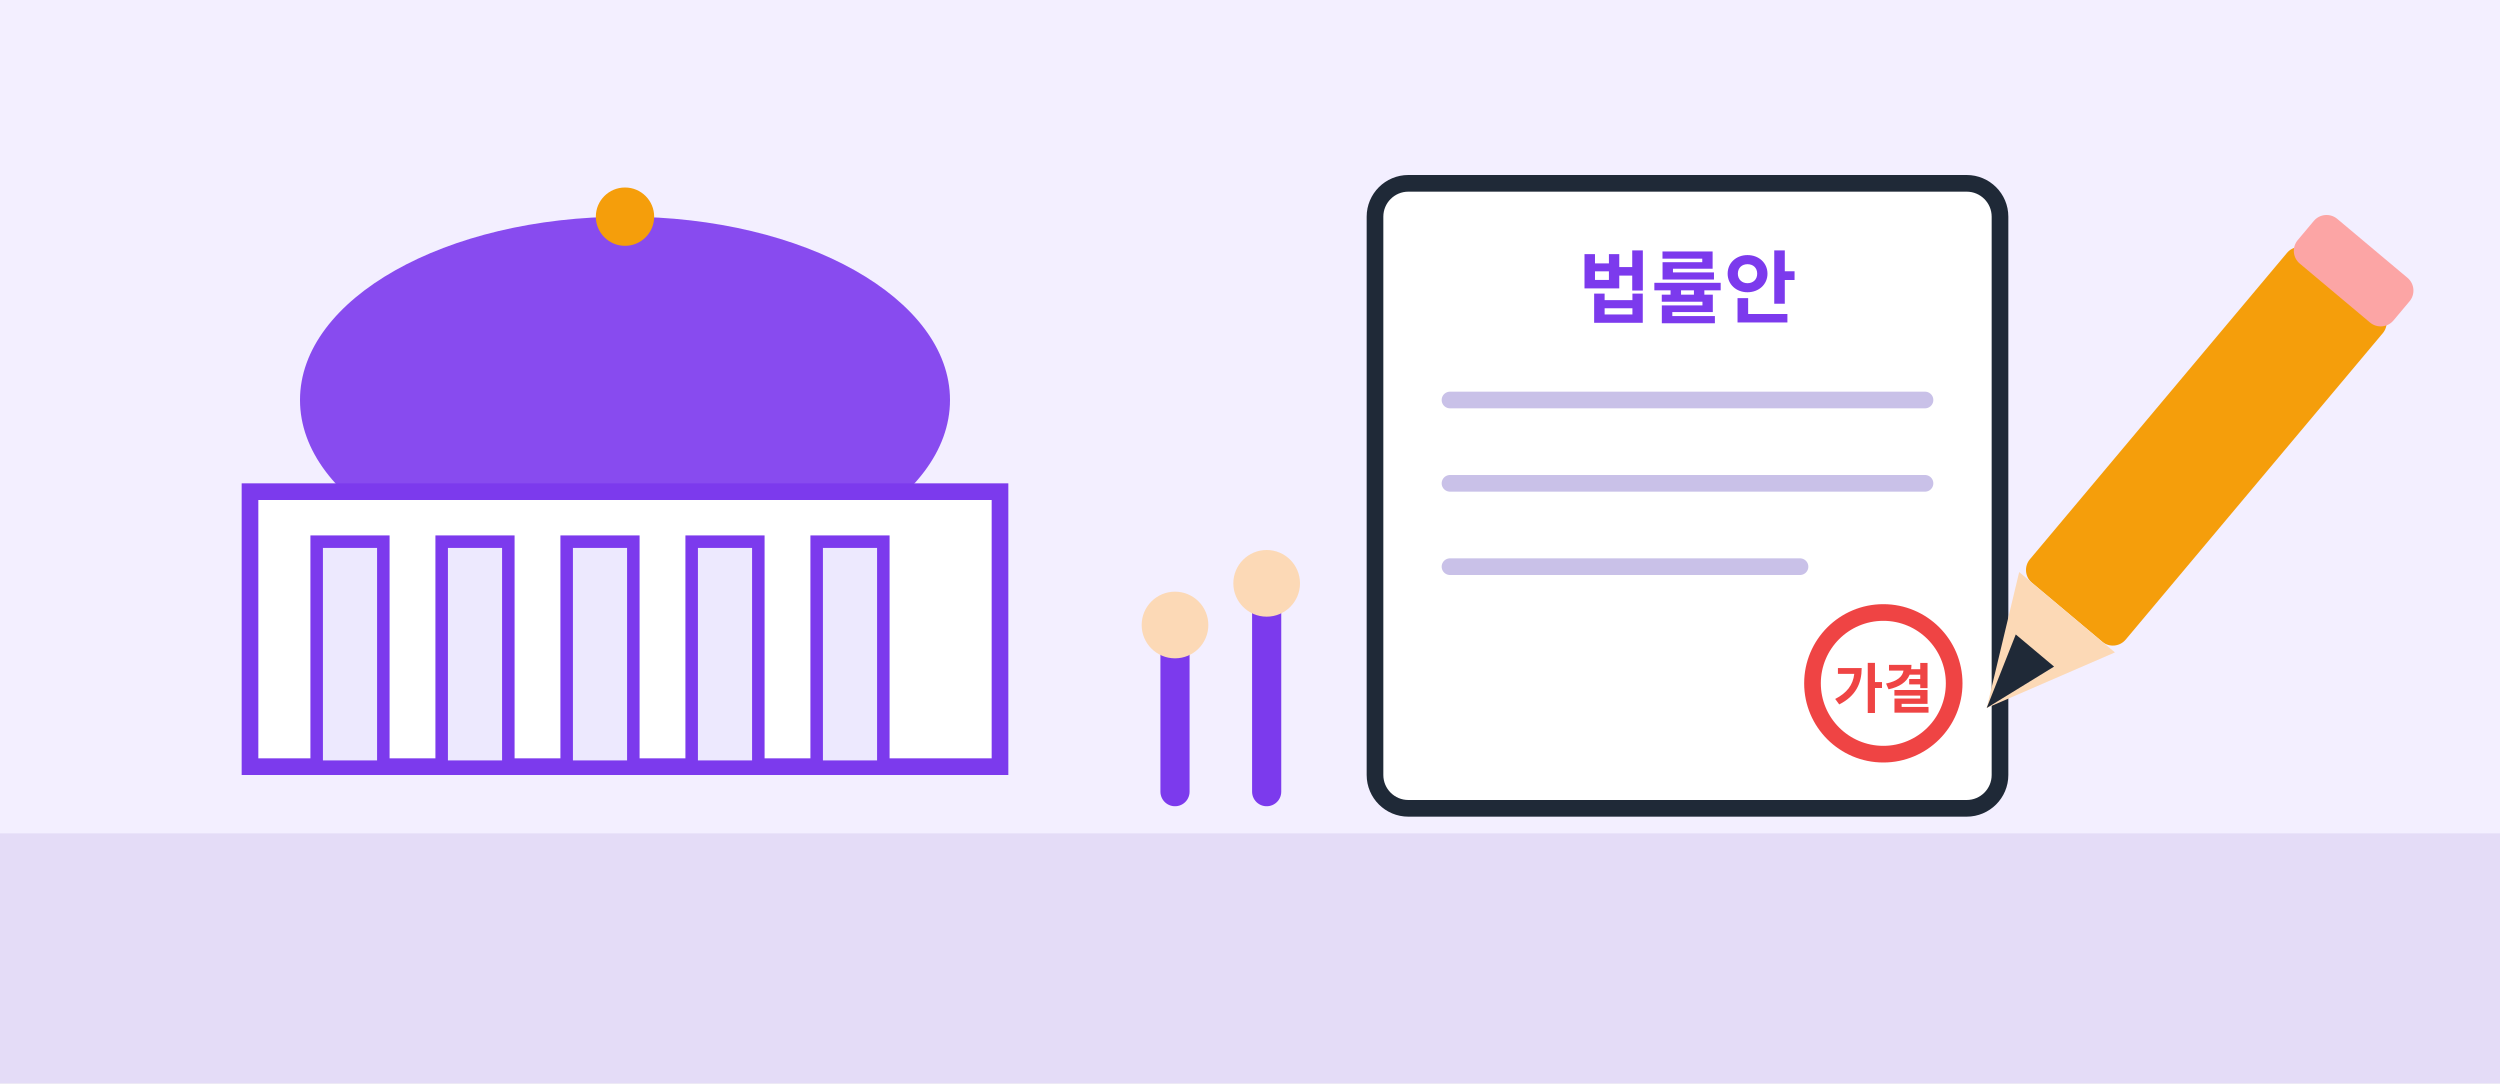
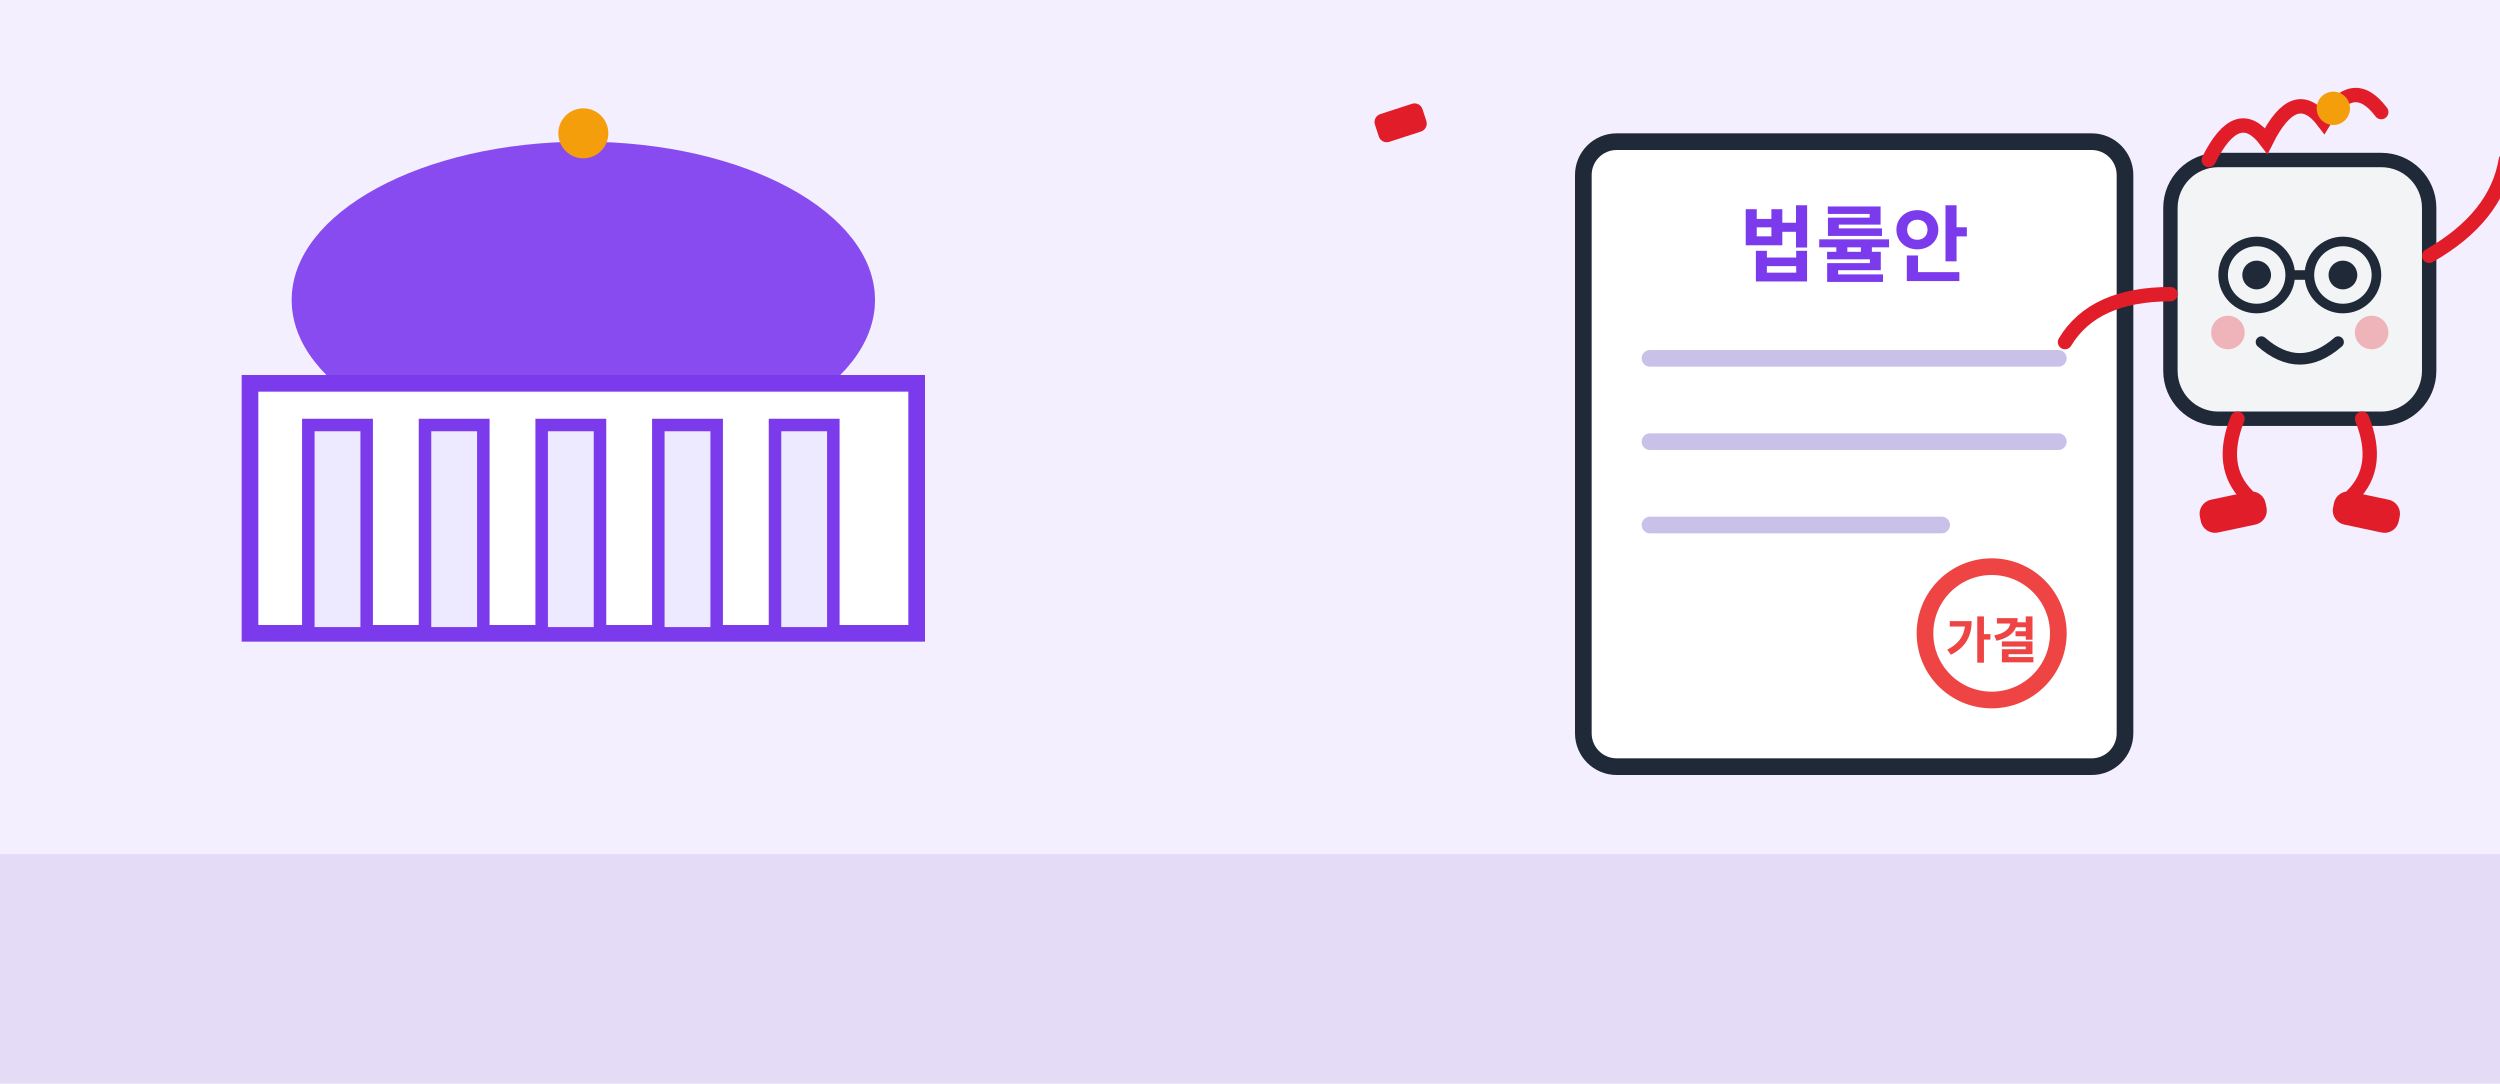
- <svg xmlns="http://www.w3.org/2000/svg" viewBox="0 0 600 260" role="img" aria-label="법률 제·개정 — 국회 돔과 법률안 문서">
+ <svg xmlns="http://www.w3.org/2000/svg" viewBox="0 0 600 260" role="img" aria-label="법률 제·개정 — 네모가 법률안 문서를 들고 있는 모습과 국회 돔">
  <rect width="600" height="260" fill="#f3efff" />
-   <rect y="200" width="600" height="60" fill="#e4dcf7" />
-   <ellipse cx="150" cy="96" rx="78" ry="44" fill="#7c3aed" opacity="0.9" />
-   <rect x="60" y="118" width="180" height="66" fill="#ffffff" stroke="#7c3aed" stroke-width="4" />
+   <rect y="205" width="600" height="55" fill="#e4dcf7" />
+   <ellipse cx="140" cy="72" rx="70" ry="38" fill="#7c3aed" opacity="0.9" />
+   <rect x="60" y="92" width="160" height="60" fill="#ffffff" stroke="#7c3aed" stroke-width="4" />
  <g fill="#ede9fe" stroke="#7c3aed" stroke-width="3">
-     <rect x="76" y="130" width="16" height="54" />
-     <rect x="106" y="130" width="16" height="54" />
-     <rect x="136" y="130" width="16" height="54" />
-     <rect x="166" y="130" width="16" height="54" />
-     <rect x="196" y="130" width="16" height="54" />
+     <rect x="74" y="102" width="14" height="50" />
+     <rect x="102" y="102" width="14" height="50" />
+     <rect x="130" y="102" width="14" height="50" />
+     <rect x="158" y="102" width="14" height="50" />
+     <rect x="186" y="102" width="14" height="50" />
  </g>
-   <circle cx="150" cy="52" r="7" fill="#f59e0b" />
-   <rect x="330" y="44" width="150" height="150" rx="8" fill="#ffffff" stroke="#1f2937" stroke-width="4" />
-   <text x="405" y="76" text-anchor="middle" font-size="19" font-weight="bold" fill="#7c3aed" font-family="sans-serif">법률안</text>
-   <g stroke="#c9c1e8" stroke-width="4" stroke-linecap="round">
-     <path d="M348 96 h114" />
-     <path d="M348 116 h114" />
-     <path d="M348 136 h84" />
+   <circle cx="140" cy="32" r="6" fill="#f59e0b" />
+   <g>
+     <rect x="380" y="34" width="130" height="150" rx="8" fill="#ffffff" stroke="#1f2937" stroke-width="4" />
+     <text x="445" y="66" text-anchor="middle" font-size="20" font-weight="bold" fill="#7c3aed" font-family="sans-serif">법률안</text>
+     <g stroke="#c9c1e8" stroke-width="4" stroke-linecap="round">
+       <path d="M396 86 h98" />
+       <path d="M396 106 h98" />
+       <path d="M396 126 h70" />
+     </g>
+     <circle cx="478" cy="152" r="16" fill="none" stroke="#ef4444" stroke-width="4" />
+     <text x="478" y="158" text-anchor="middle" font-size="12" font-weight="bold" fill="#ef4444" font-family="sans-serif">가결</text>
  </g>
-   <circle cx="452" cy="164" r="17" fill="none" stroke="#ef4444" stroke-width="4" />
-   <text x="452" y="170" text-anchor="middle" font-size="13" font-weight="bold" fill="#ef4444" font-family="sans-serif">가결</text>
-   <g transform="rotate(40 520 120)">
-     <rect x="504" y="52" width="30" height="104" rx="4" fill="#f59e0b" />
-     <rect x="504" y="42" width="30" height="14" rx="4" fill="#fca5a5" />
-     <path d="M504 156 L519 186 L534 156 Z" fill="#fcd9b6" />
-     <path d="M513 168 L519 186 L525 168 Z" fill="#1f2937" />
+   <g transform="translate(330,-26) scale(1.15)">
+     <rect x="166" y="56" width="54" height="54" rx="10" fill="#f3f4f6" stroke="#1f2937" stroke-width="3" />
+     <path d="M174 56 q6 -12 12 -4 q6 -12 12 -4 q6 -10 12 -2" fill="none" stroke="#e11d2a" stroke-width="3" stroke-linecap="round" />
+     <g stroke="#e11d2a" stroke-width="3" stroke-linecap="round" fill="none">
+       <path d="M180 110 q-4 10 2 16" />
+       <path d="M206 110 q4 10 -2 16" />
+     </g>
+     <rect x="172" y="126" width="14" height="7" rx="3" fill="#e11d2a" transform="rotate(-12 179 129)" />
+     <rect x="200" y="126" width="14" height="7" rx="3" fill="#e11d2a" transform="rotate(12 207 129)" />
+     <path d="M166 84 q-16 0 -22 10" fill="none" stroke="#e11d2a" stroke-width="3" stroke-linecap="round" />
+     <path d="M220 76 q14 -8 16 -20" fill="none" stroke="#e11d2a" stroke-width="3" stroke-linecap="round" />
+     <g fill="none" stroke="#1f2937" stroke-width="2">
+       <circle cx="184" cy="80" r="7" />
+       <circle cx="202" cy="80" r="7" />
+       <path d="M191 80 h4" />
+     </g>
+     <circle cx="184" cy="80" r="3" fill="#1f2937" />
+     <circle cx="202" cy="80" r="3" fill="#1f2937" />
+     <path d="M185 94 Q193 101 201 94" stroke="#1f2937" stroke-width="2.4" stroke-linecap="round" fill="none" />
+     <circle cx="178" cy="92" r="3.5" fill="#e11d2a" opacity="0.3" />
+     <circle cx="208" cy="92" r="3.5" fill="#e11d2a" opacity="0.3" />
  </g>
-   <g stroke="#7c3aed" stroke-width="7" stroke-linecap="round">
-     <path d="M282 190 v-34" />
-     <path d="M304 190 v-44" />
-   </g>
-   <circle cx="282" cy="150" r="8" fill="#fcd9b6" />
-   <circle cx="304" cy="140" r="8" fill="#fcd9b6" />
+   <rect x="330" y="26" width="12" height="7" rx="2" fill="#e11d2a" transform="rotate(-18 336 29)" />
+   <circle cx="560" cy="26" r="4" fill="#f59e0b" />
</svg>
